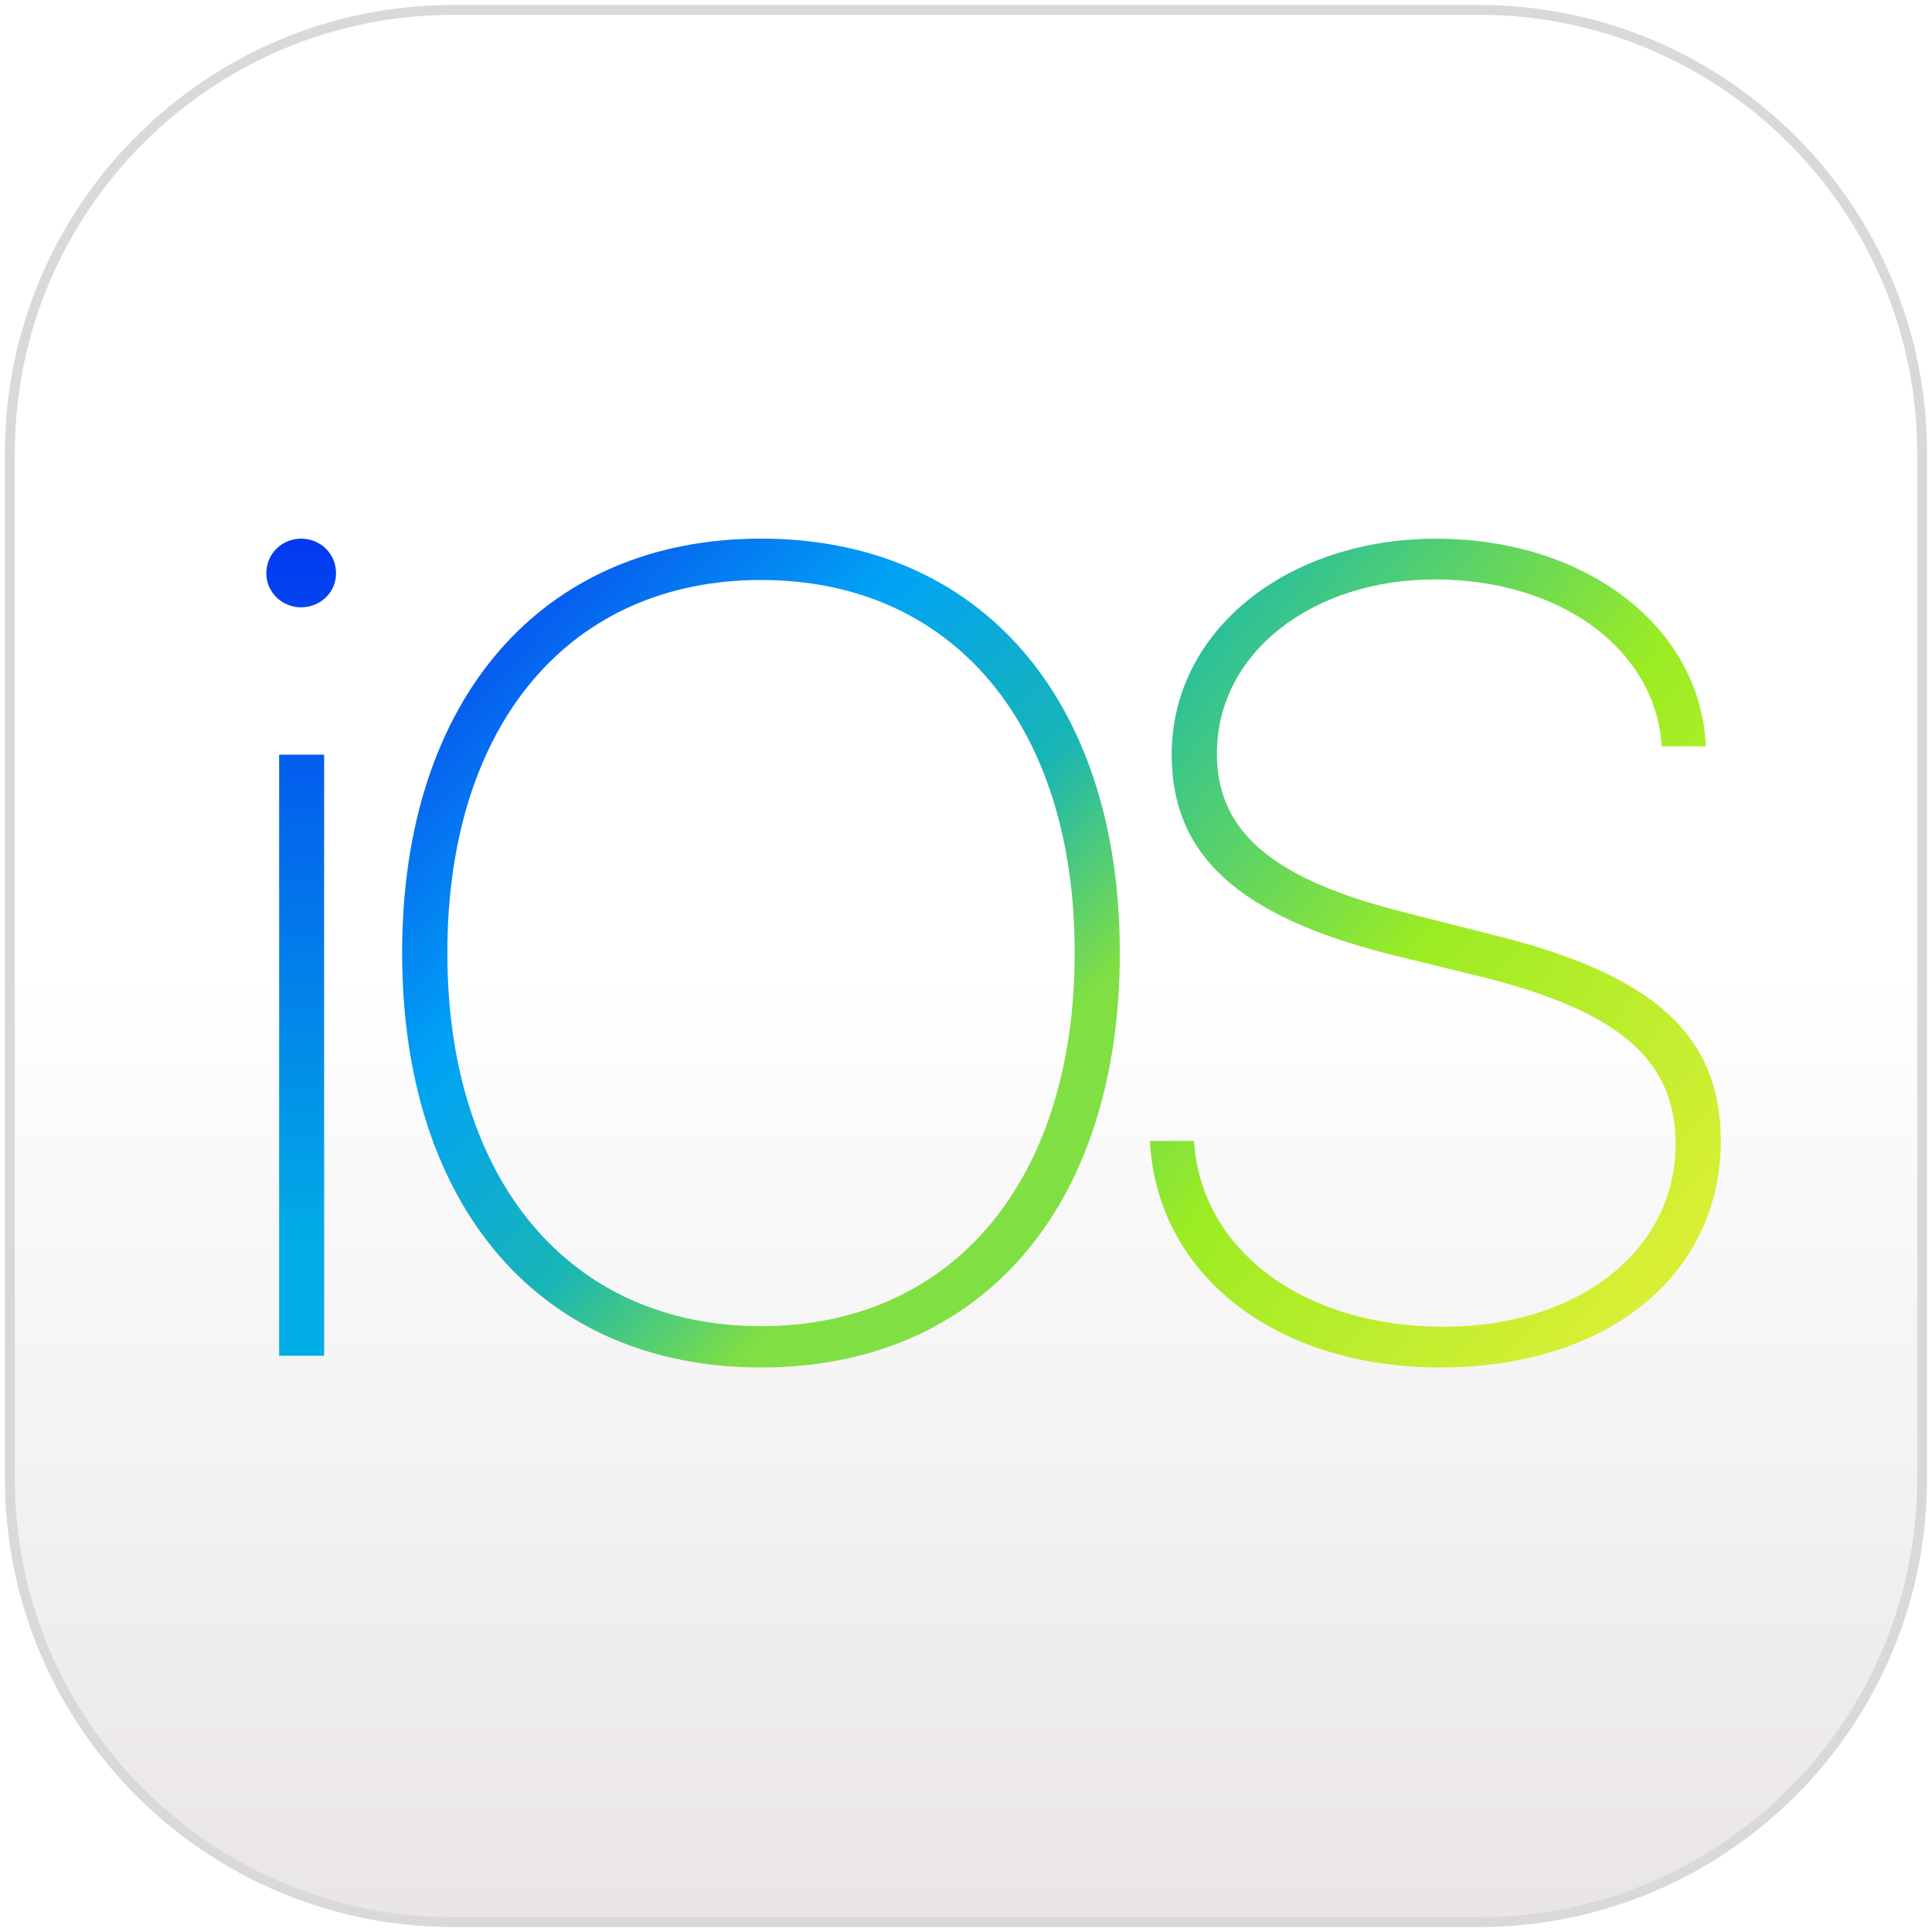
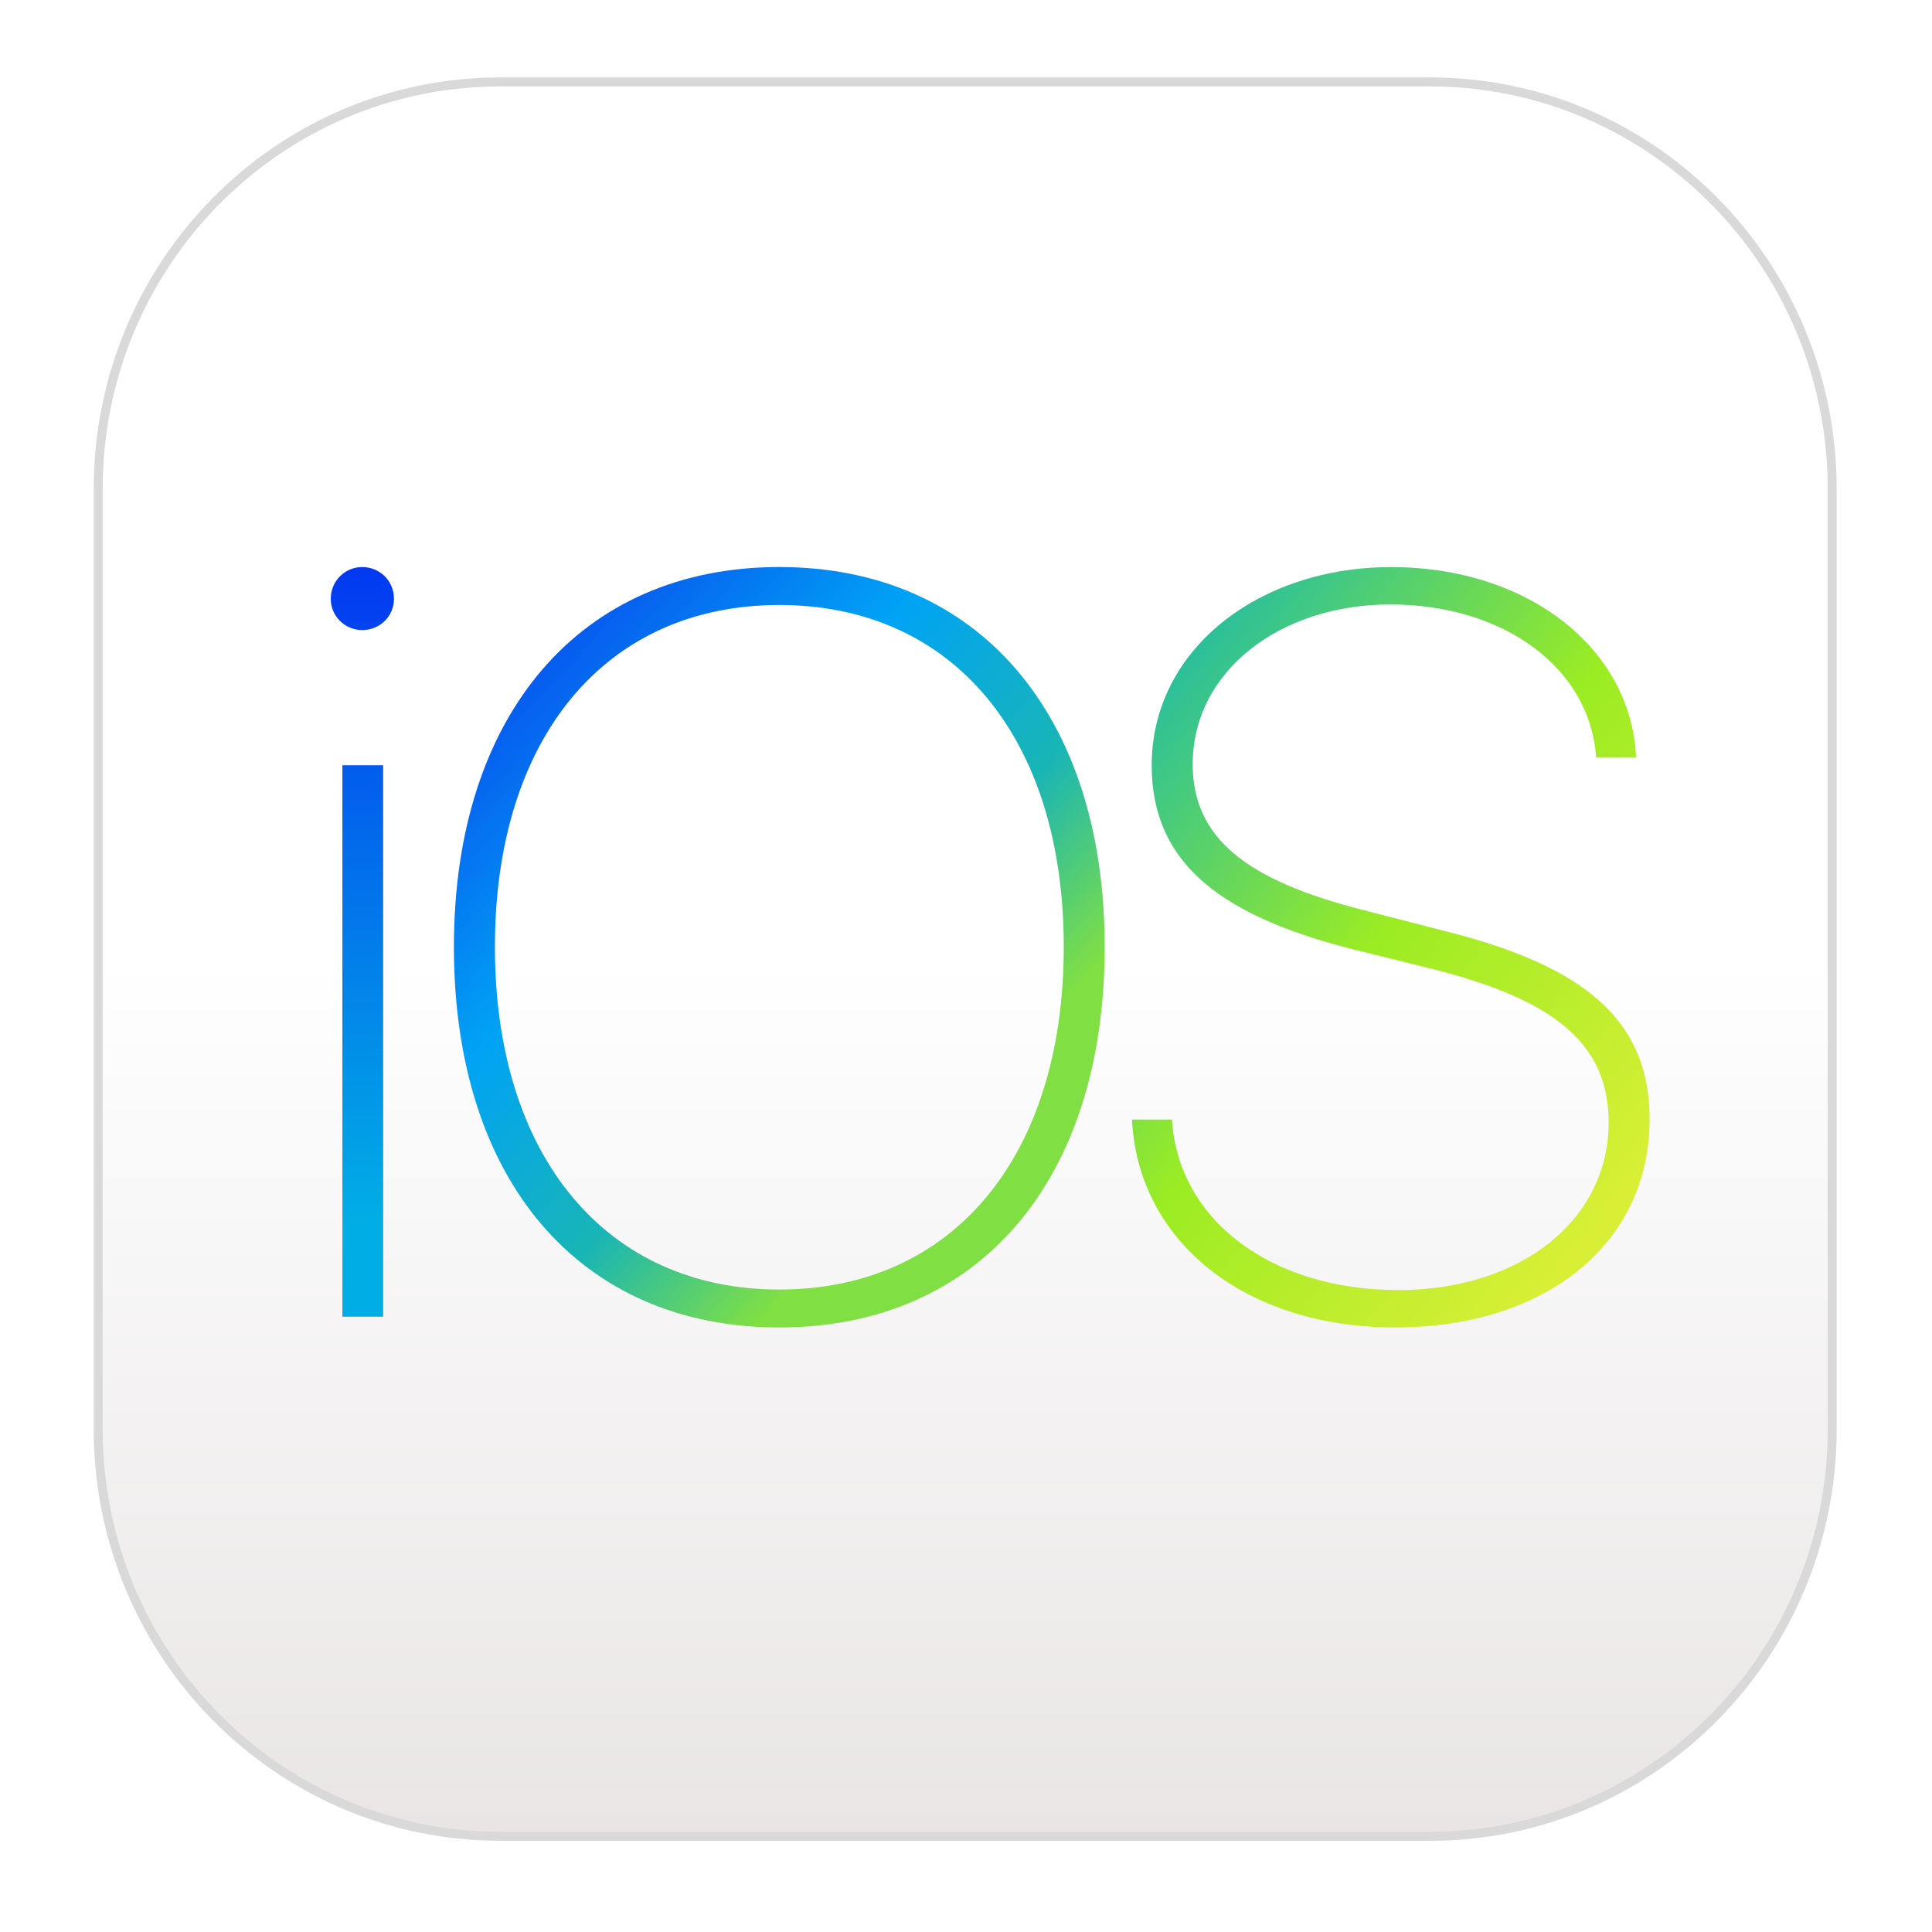
<svg xmlns="http://www.w3.org/2000/svg" version="1.1" viewBox="0 0 196 196">
  <defs>
    <linearGradient id="d" x1="50%" x2="50%" y1="50%" y2="100%">
      <stop stop-color="#fff" offset="0" />
      <stop stop-color="#E9E5E5" offset="1" />
    </linearGradient>
    <linearGradient id="c" x1="50%" x2="50%" y2="87.052%">
      <stop stop-color="#0339F1" offset="0" />
      <stop stop-color="#01ADE5" offset="1" />
    </linearGradient>
    <linearGradient id="b" x1="14.011%" x2="73.603%" y1="9.535%" y2="75.34%">
      <stop stop-color="#0756EE" offset="0" />
-       <stop stop-color="#00A3F5" offset=".374" />
-       <stop stop-color="#18B5B6" offset=".717" />
+       <stop stop-color="#00A3F5" offset="0.374" />
+       <stop stop-color="#18B5B6" offset="0.717" />
      <stop stop-color="#80DF43" offset="1" />
    </linearGradient>
    <linearGradient id="a" x1="13.017%" x2="86.649%" y1="3.073%" y2="90.776%">
      <stop stop-color="#20BBA6" offset="0" />
-       <stop stop-color="#9BEC23" offset=".499" />
+       <stop stop-color="#9BEC23" offset="0.499" />
      <stop stop-color="#D9EF35" offset="1" />
    </linearGradient>
  </defs>
-   <g fill-rule="evenodd">
+   <g fill-rule="evenodd" style="" transform="matrix(0.906767, 0, 0, 0.91742, 9.055408, 7.394162)">
    <rect x="1" y="1" width="194" height="194" rx="45" fill="url(#d)" stroke="#D9D9D9" />
    <path d="m32.882 137.54h-4.563v-60.979h4.563v60.979zm-2.347-75.927c-1.924 0-3.516-1.526-3.516-3.451 0-1.981 1.583-3.516 3.516-3.516 1.981 0 3.556 1.526 3.556 3.516 0 1.924-1.575 3.451-3.556 3.451z" fill="url(#c)" />
    <path d="m77.205 138.73c-22.313 0-36.409-16.248-36.409-42.076 0-25.699 14.161-42.011 36.409-42.011s36.401 16.313 36.401 42.011c0 25.829-14.096 42.076-36.401 42.076zm0-79.89c-19.422 0-31.821 14.664-31.821 37.813 0 23.166 12.456 37.887 31.821 37.887 19.422 0 31.821-14.721 31.821-37.887 0-23.157-12.399-37.813-31.821-37.813z" fill="url(#b)" />
    <path d="m146.1 138.73c-16.751 0-28.76-9.46-29.442-22.987h4.474c0.682 11.092 11.1 18.854 25.309 18.854 13.868 0 23.547-7.876 23.547-18.513 0-8.558-5.773-13.479-19.471-16.93l-9.679-2.379c-15.111-3.857-21.972-9.971-21.972-20.21 0-12.74 11.895-21.915 26.787-21.915 15.395 0 26.892 9.062 27.404 21.063h-4.474c-0.625-9.792-10.19-16.93-23.044-16.93-12.293 0-22.086 7.365-22.086 17.668 0 8.16 6 12.854 19.13 16.134l9.118 2.322c15.793 3.906 22.873 9.971 22.873 20.835 0 13.527-11.376 22.987-28.476 22.987z" fill="url(#a)" />
  </g>
</svg>
